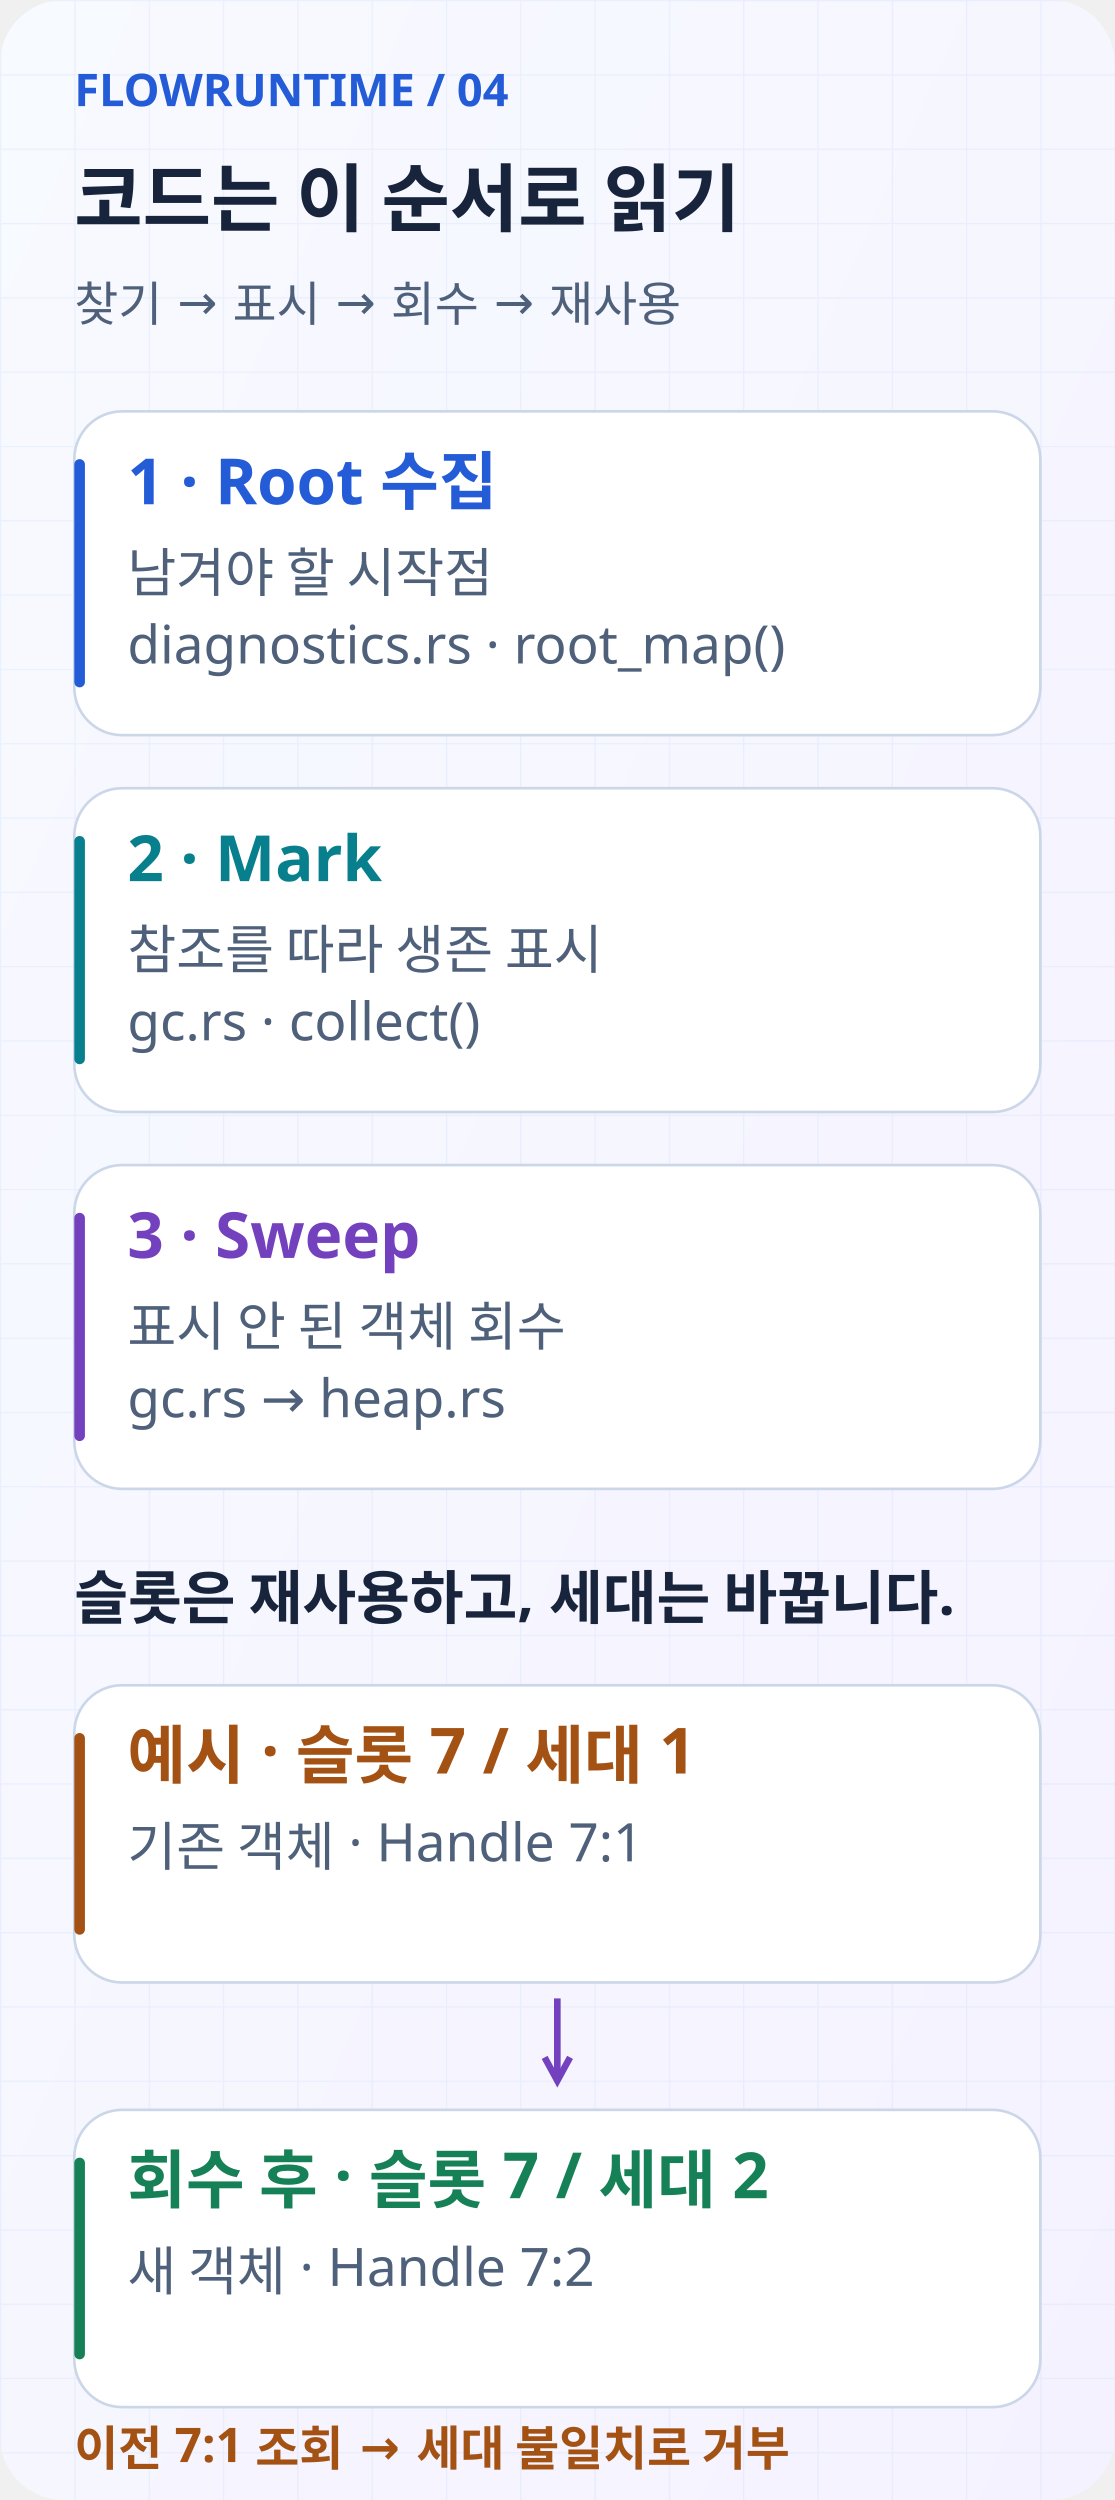
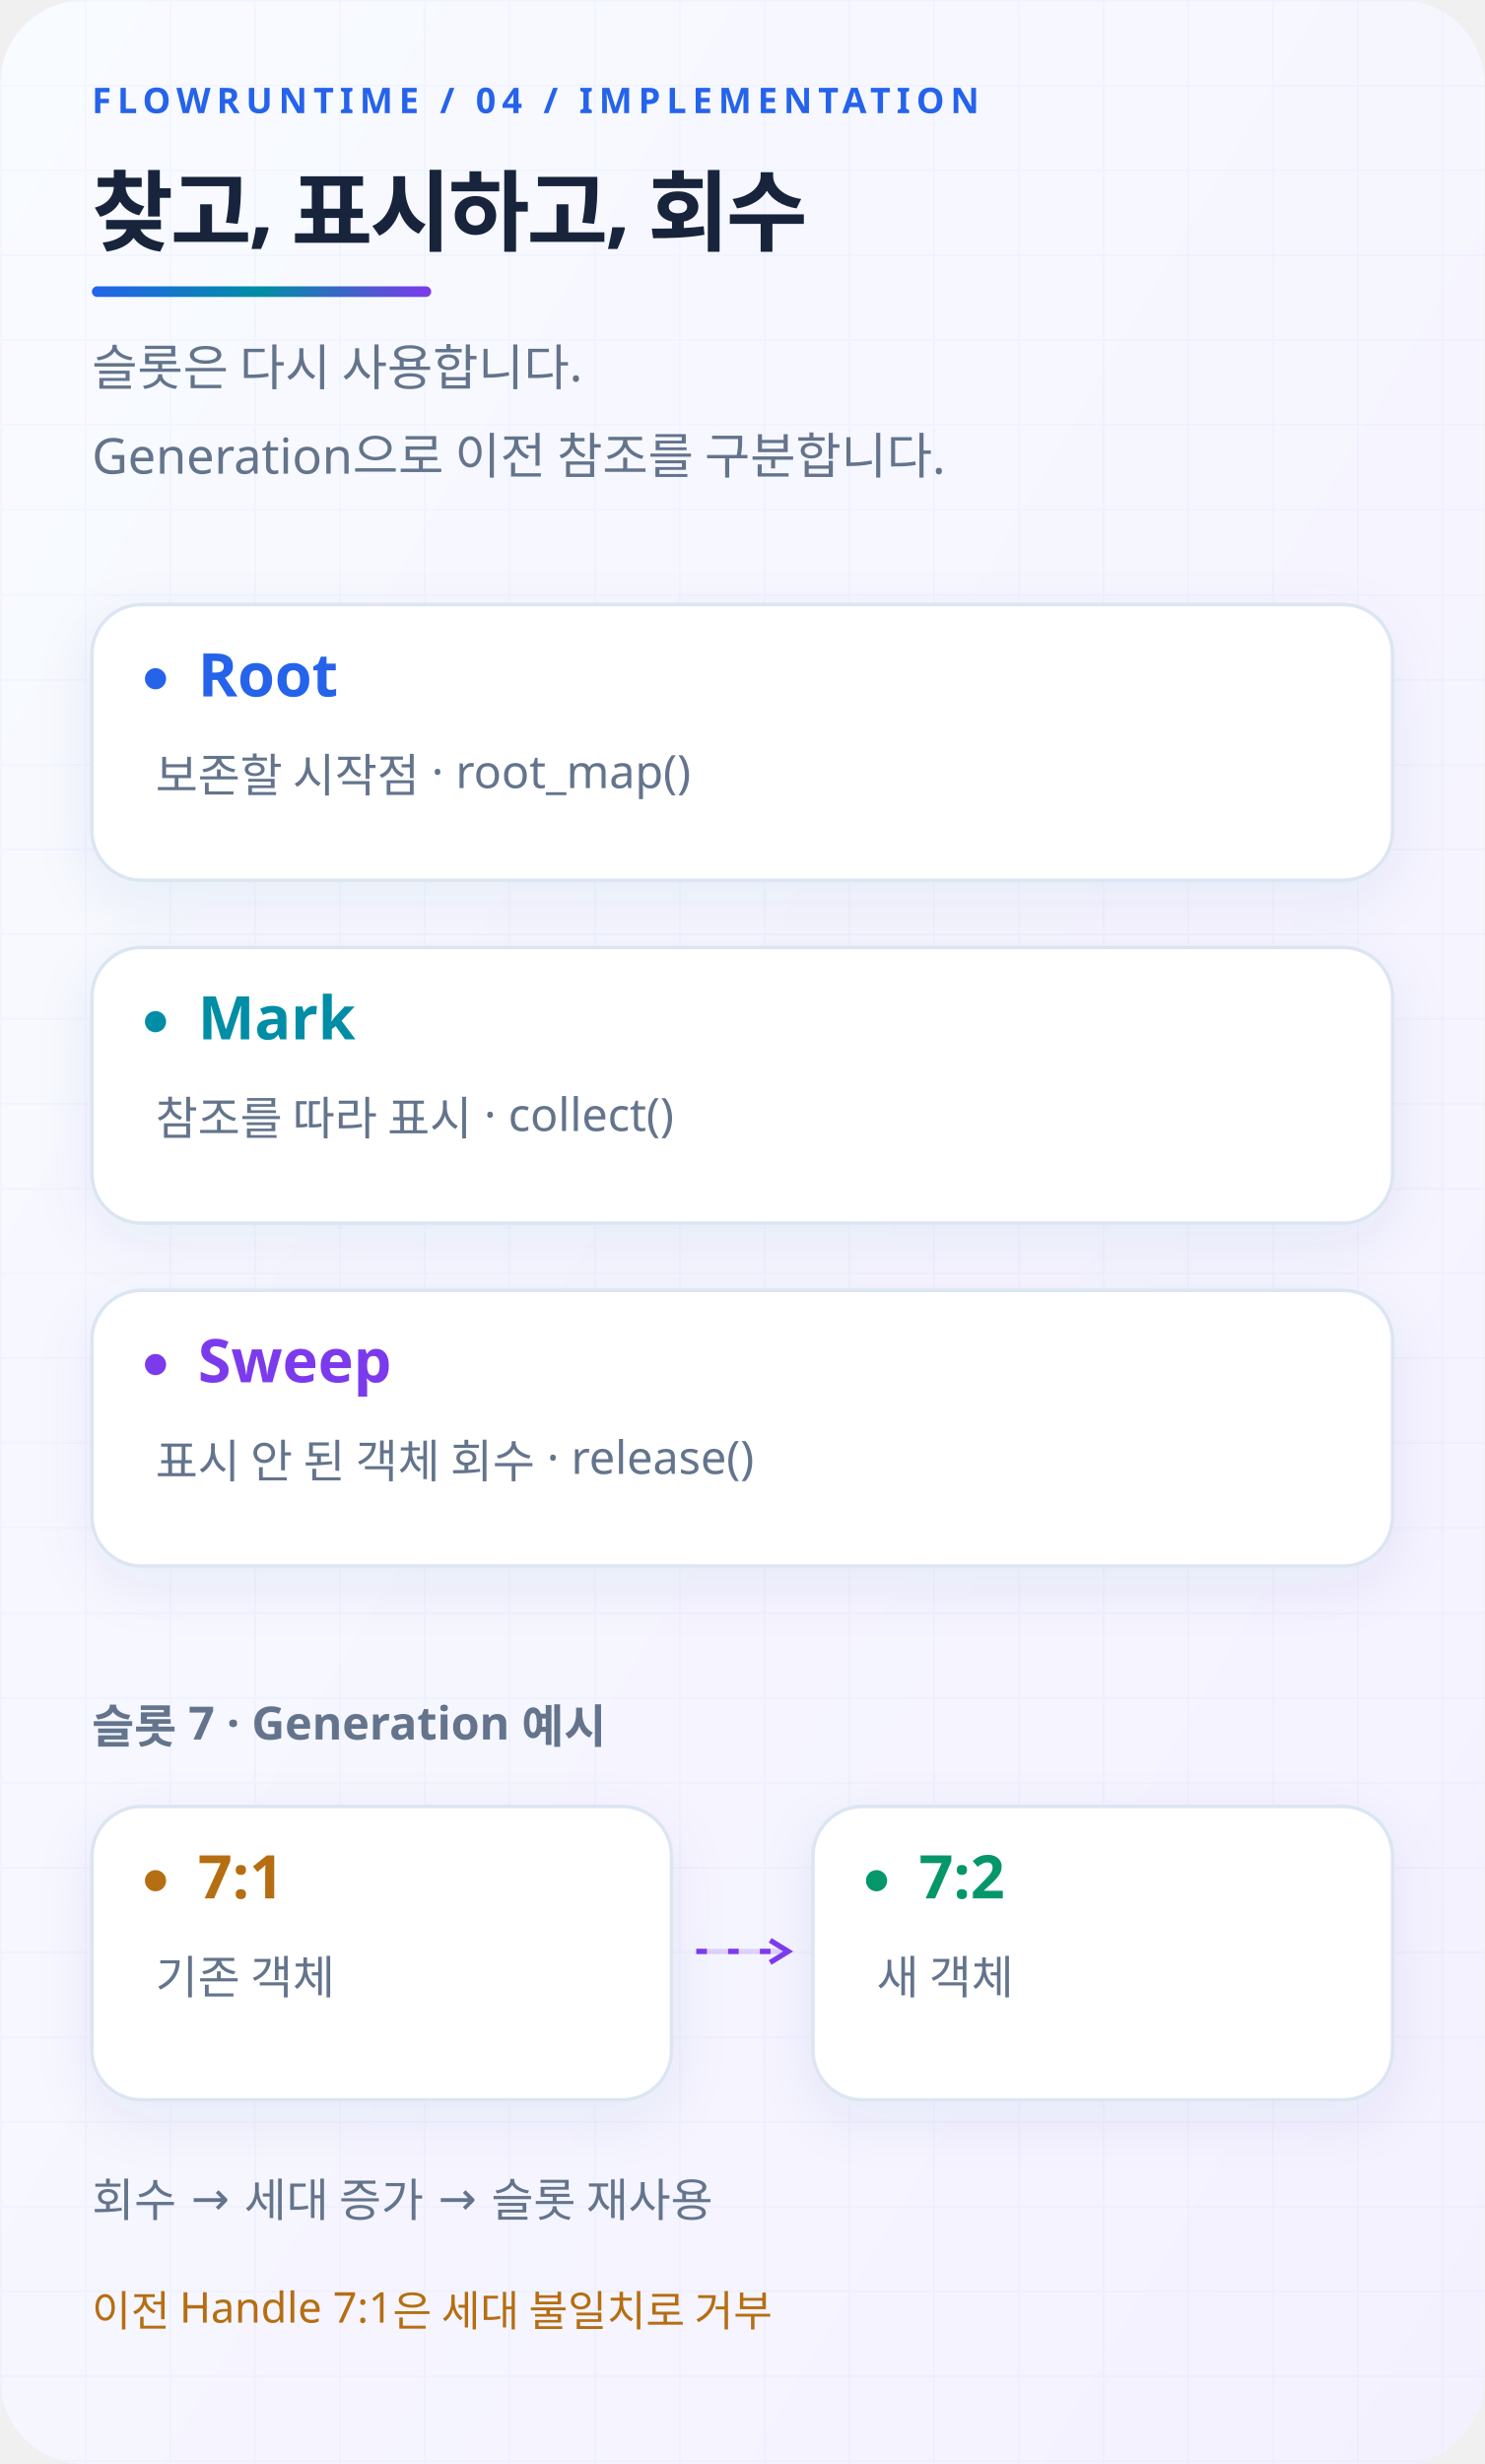
- <svg xmlns="http://www.w3.org/2000/svg" width="420" height="942" viewBox="0 0 420 942" role="img" aria-labelledby="title desc">
+ <svg xmlns="http://www.w3.org/2000/svg" width="420" height="697" viewBox="0 0 420 697" role="img" aria-labelledby="title desc">
  <defs>
    <linearGradient id="bg" x2="1" y2="1">
-       <stop stop-color="#f7faff" />
-       <stop offset="1" stop-color="#f5f2ff" />
+       <stop stop-color="#f8fbff" />
+       <stop offset="1" stop-color="#f4f1ff" />
    </linearGradient>
-     <pattern id="grid" width="28" height="28" patternUnits="userSpaceOnUse">
-       <path d="M28 0H0V28" fill="none" stroke="#245bd6" stroke-opacity=".055" />
+     <linearGradient id="accent">
+       <stop stop-color="#2563eb" />
+       <stop offset=".5" stop-color="#008da5" />
+       <stop offset="1" stop-color="#7c3aed" />
+     </linearGradient>
+     <pattern id="grid" width="24" height="24" patternUnits="userSpaceOnUse">
+       <path d="M24 0H0V24" fill="none" stroke="#2563eb" stroke-opacity=".035" />
    </pattern>
+     <filter id="shadow" x="-20%" y="-30%" width="140%" height="170%">
+       <feDropShadow dx="0" dy="5" stdDeviation="8" flood-color="#34558c" flood-opacity=".07" />
+     </filter>
  </defs>
-   <style>text{font-family:'Malgun Gothic','Apple SD Gothic Neo','Segoe UI',sans-serif}</style>
-   <rect width="420" height="942" rx="24" fill="url(#bg)" />
-   <rect width="420" height="942" rx="24" fill="url(#grid)" />
-   <text x="28" y="40" font-size="17" fill="#245bd6" font-weight="750" text-anchor="start">FLOWRUNTIME  /  04</text>
-   <text x="28" y="85" font-size="28" fill="#17243b" font-weight="800" text-anchor="start">코드는 이 순서로 읽기</text>
-   <text x="28" y="121" font-size="18" fill="#4e607a" font-weight="500" text-anchor="start">찾기 → 표시 → 회수 → 재사용</text>
-   <rect x="28" y="155" width="364" height="122" rx="18" fill="#ffffff" stroke="#cbd7e8" />
-   <rect x="28" y="173" width="4" height="86" rx="2" fill="#245bd6" />
-   <text x="48" y="190" font-size="24" fill="#245bd6" font-weight="750" text-anchor="start">1 · Root 수집</text>
-   <text x="48" y="223" font-size="20" fill="#4e607a" font-weight="500" text-anchor="start">남겨야 할 시작점</text>
-   <text x="48" y="250" font-size="20" fill="#4e607a" font-weight="500" text-anchor="start">diagnostics.rs · root_map()</text>
-   <rect x="28" y="297" width="364" height="122" rx="18" fill="#ffffff" stroke="#cbd7e8" />
-   <rect x="28" y="315" width="4" height="86" rx="2" fill="#087f8c" />
-   <text x="48" y="332" font-size="24" fill="#087f8c" font-weight="750" text-anchor="start">2 · Mark</text>
-   <text x="48" y="365" font-size="20" fill="#4e607a" font-weight="500" text-anchor="start">참조를 따라 생존 표시</text>
-   <text x="48" y="392" font-size="20" fill="#4e607a" font-weight="500" text-anchor="start">gc.rs · collect()</text>
-   <rect x="28" y="439" width="364" height="122" rx="18" fill="#ffffff" stroke="#cbd7e8" />
-   <rect x="28" y="457" width="4" height="86" rx="2" fill="#7341be" />
-   <text x="48" y="474" font-size="24" fill="#7341be" font-weight="750" text-anchor="start">3 · Sweep</text>
-   <text x="48" y="507" font-size="20" fill="#4e607a" font-weight="500" text-anchor="start">표시 안 된 객체 회수</text>
-   <text x="48" y="534" font-size="20" fill="#4e607a" font-weight="500" text-anchor="start">gc.rs → heap.rs</text>
-   <text x="28" y="610" font-size="22" fill="#17243b" font-weight="750" text-anchor="start">슬롯은 재사용하고, 세대는 바꿉니다.</text>
-   <rect x="28" y="635" width="364" height="112" rx="18" fill="#ffffff" stroke="#cbd7e8" />
-   <rect x="28" y="653" width="4" height="76" rx="2" fill="#a45114" />
-   <text x="48" y="670" font-size="24" fill="#a45114" font-weight="750" text-anchor="start">예시 · 슬롯 7 / 세대 1</text>
-   <text x="48" y="703" font-size="20" fill="#4e607a" font-weight="500" text-anchor="start">기존 객체 · Handle 7:1</text>
-   <path d="M210 753 L210 784" fill="none" stroke="#7341be" stroke-width="2.5" />
-   <path d="M205.206 775.224 L210 784 L214.794 775.224" fill="none" stroke="#7341be" stroke-width="2.5" />
-   <rect x="28" y="795" width="364" height="112" rx="18" fill="#ffffff" stroke="#cbd7e8" />
-   <rect x="28" y="813" width="4" height="76" rx="2" fill="#168057" />
-   <text x="48" y="830" font-size="24" fill="#168057" font-weight="750" text-anchor="start">회수 후 · 슬롯 7 / 세대 2</text>
-   <text x="48" y="863" font-size="20" fill="#4e607a" font-weight="500" text-anchor="start">새 객체 · Handle 7:2</text>
-   <text x="28" y="929" font-size="18" fill="#a45114" font-weight="650" text-anchor="start">이전 7:1 조회 → 세대 불일치로 거부</text>
+   <style>text{font-family:'Segoe UI','Malgun Gothic','Apple SD Gothic Neo',sans-serif}.flow{animation:flow 1.8s linear infinite}.pulse{animation:pulse 3s ease-in-out infinite}@keyframes flow{to{stroke-dashoffset:-18}}@keyframes pulse{0%,100%{opacity:.45}50%{opacity:1}}@media(prefers-reduced-motion:reduce){.flow,.pulse{animation:none}}</style>
+   <rect width="420" height="697" rx="24" fill="url(#bg)" />
+   <rect width="420" height="697" rx="24" fill="url(#grid)" />
+   <text x="26" y="32" font-size="10" fill="#2563eb" font-weight="800" text-anchor="start" letter-spacing="1.7">FLOWRUNTIME / 04 / IMPLEMENTATION</text>
+   <text x="26" y="69" font-size="25" fill="#17243b" font-weight="800" text-anchor="start" letter-spacing="-0.8">찾고, 표시하고, 회수</text>
+   <rect x="26" y="81" width="96" height="3" rx="1.5" fill="url(#accent)" />
+   <text x="26" y="109" font-size="14" fill="#63748c" font-weight="500" text-anchor="start" letter-spacing="0">슬롯은 다시 사용합니다.</text>
+   <text x="26" y="134" font-size="14" fill="#63748c" font-weight="500" text-anchor="start" letter-spacing="0">Generation으로 이전 참조를 구분합니다.</text>
+   <rect x="26" y="171" width="368" height="78" rx="14" fill="#fff" stroke="#dce5f2" filter="url(#shadow)" />
+   <circle cx="44" cy="192" r="3" fill="#2563eb" />
+   <text x="56" y="197" font-size="17" fill="#2563eb" font-weight="750" text-anchor="start" letter-spacing="0">Root</text>
+   <text x="44" y="224" font-size="13" fill="#63748c" font-weight="500" text-anchor="start" letter-spacing="0">보존할 시작점 · root_map()</text>
+   <rect x="26" y="268" width="368" height="78" rx="14" fill="#fff" stroke="#dce5f2" filter="url(#shadow)" />
+   <circle cx="44" cy="289" r="3" fill="#008da5" />
+   <text x="56" y="294" font-size="17" fill="#008da5" font-weight="750" text-anchor="start" letter-spacing="0">Mark</text>
+   <text x="44" y="321" font-size="13" fill="#63748c" font-weight="500" text-anchor="start" letter-spacing="0">참조를 따라 표시 · collect()</text>
+   <rect x="26" y="365" width="368" height="78" rx="14" fill="#fff" stroke="#dce5f2" filter="url(#shadow)" />
+   <circle cx="44" cy="386" r="3" fill="#7c3aed" />
+   <text x="56" y="391" font-size="17" fill="#7c3aed" font-weight="750" text-anchor="start" letter-spacing="0">Sweep</text>
+   <text x="44" y="418" font-size="13" fill="#63748c" font-weight="500" text-anchor="start" letter-spacing="0">표시 안 된 객체 회수 · release()</text>
+   <text x="26" y="493" font-size="13" fill="#63748c" font-weight="650" text-anchor="start" letter-spacing="0">슬롯 7 · Generation 예시</text>
+   <rect x="26" y="511" width="164" height="83" rx="14" fill="#fff" stroke="#dce5f2" filter="url(#shadow)" />
+   <circle cx="44" cy="532" r="3" fill="#b56e12" />
+   <text x="56" y="537" font-size="17" fill="#b56e12" font-weight="750" text-anchor="start" letter-spacing="0">7:1</text>
+   <text x="44" y="564" font-size="13" fill="#63748c" font-weight="500" text-anchor="start" letter-spacing="0">기존 객체</text>
+   <rect x="230" y="511" width="164" height="83" rx="14" fill="#fff" stroke="#dce5f2" filter="url(#shadow)" />
+   <circle cx="248" cy="532" r="3" fill="#059669" />
+   <text x="260" y="537" font-size="17" fill="#059669" font-weight="750" text-anchor="start" letter-spacing="0">7:2</text>
+   <text x="248" y="564" font-size="13" fill="#63748c" font-weight="500" text-anchor="start" letter-spacing="0">새 객체</text>
+   <path d="M197 552 L223 552" fill="none" stroke="#7c3aed" stroke-opacity=".18" stroke-width="1.5" />
+   <path d="M197 552 L223 552" fill="none" stroke="#7c3aed" stroke-width="1.5" stroke-dasharray="3 6" class="flow" />
+   <path d="M217.885 555.136 L223 552 L217.885 548.864" fill="none" stroke="#7c3aed" stroke-width="1.5" />
+   <text x="26" y="627" font-size="13" fill="#63748c" font-weight="500" text-anchor="start" letter-spacing="0">회수 → 세대 증가 → 슬롯 재사용</text>
+   <text x="26" y="658" font-size="12" fill="#b56e12" font-weight="500" text-anchor="start" letter-spacing="0">이전 Handle 7:1은 세대 불일치로 거부</text>
</svg>
